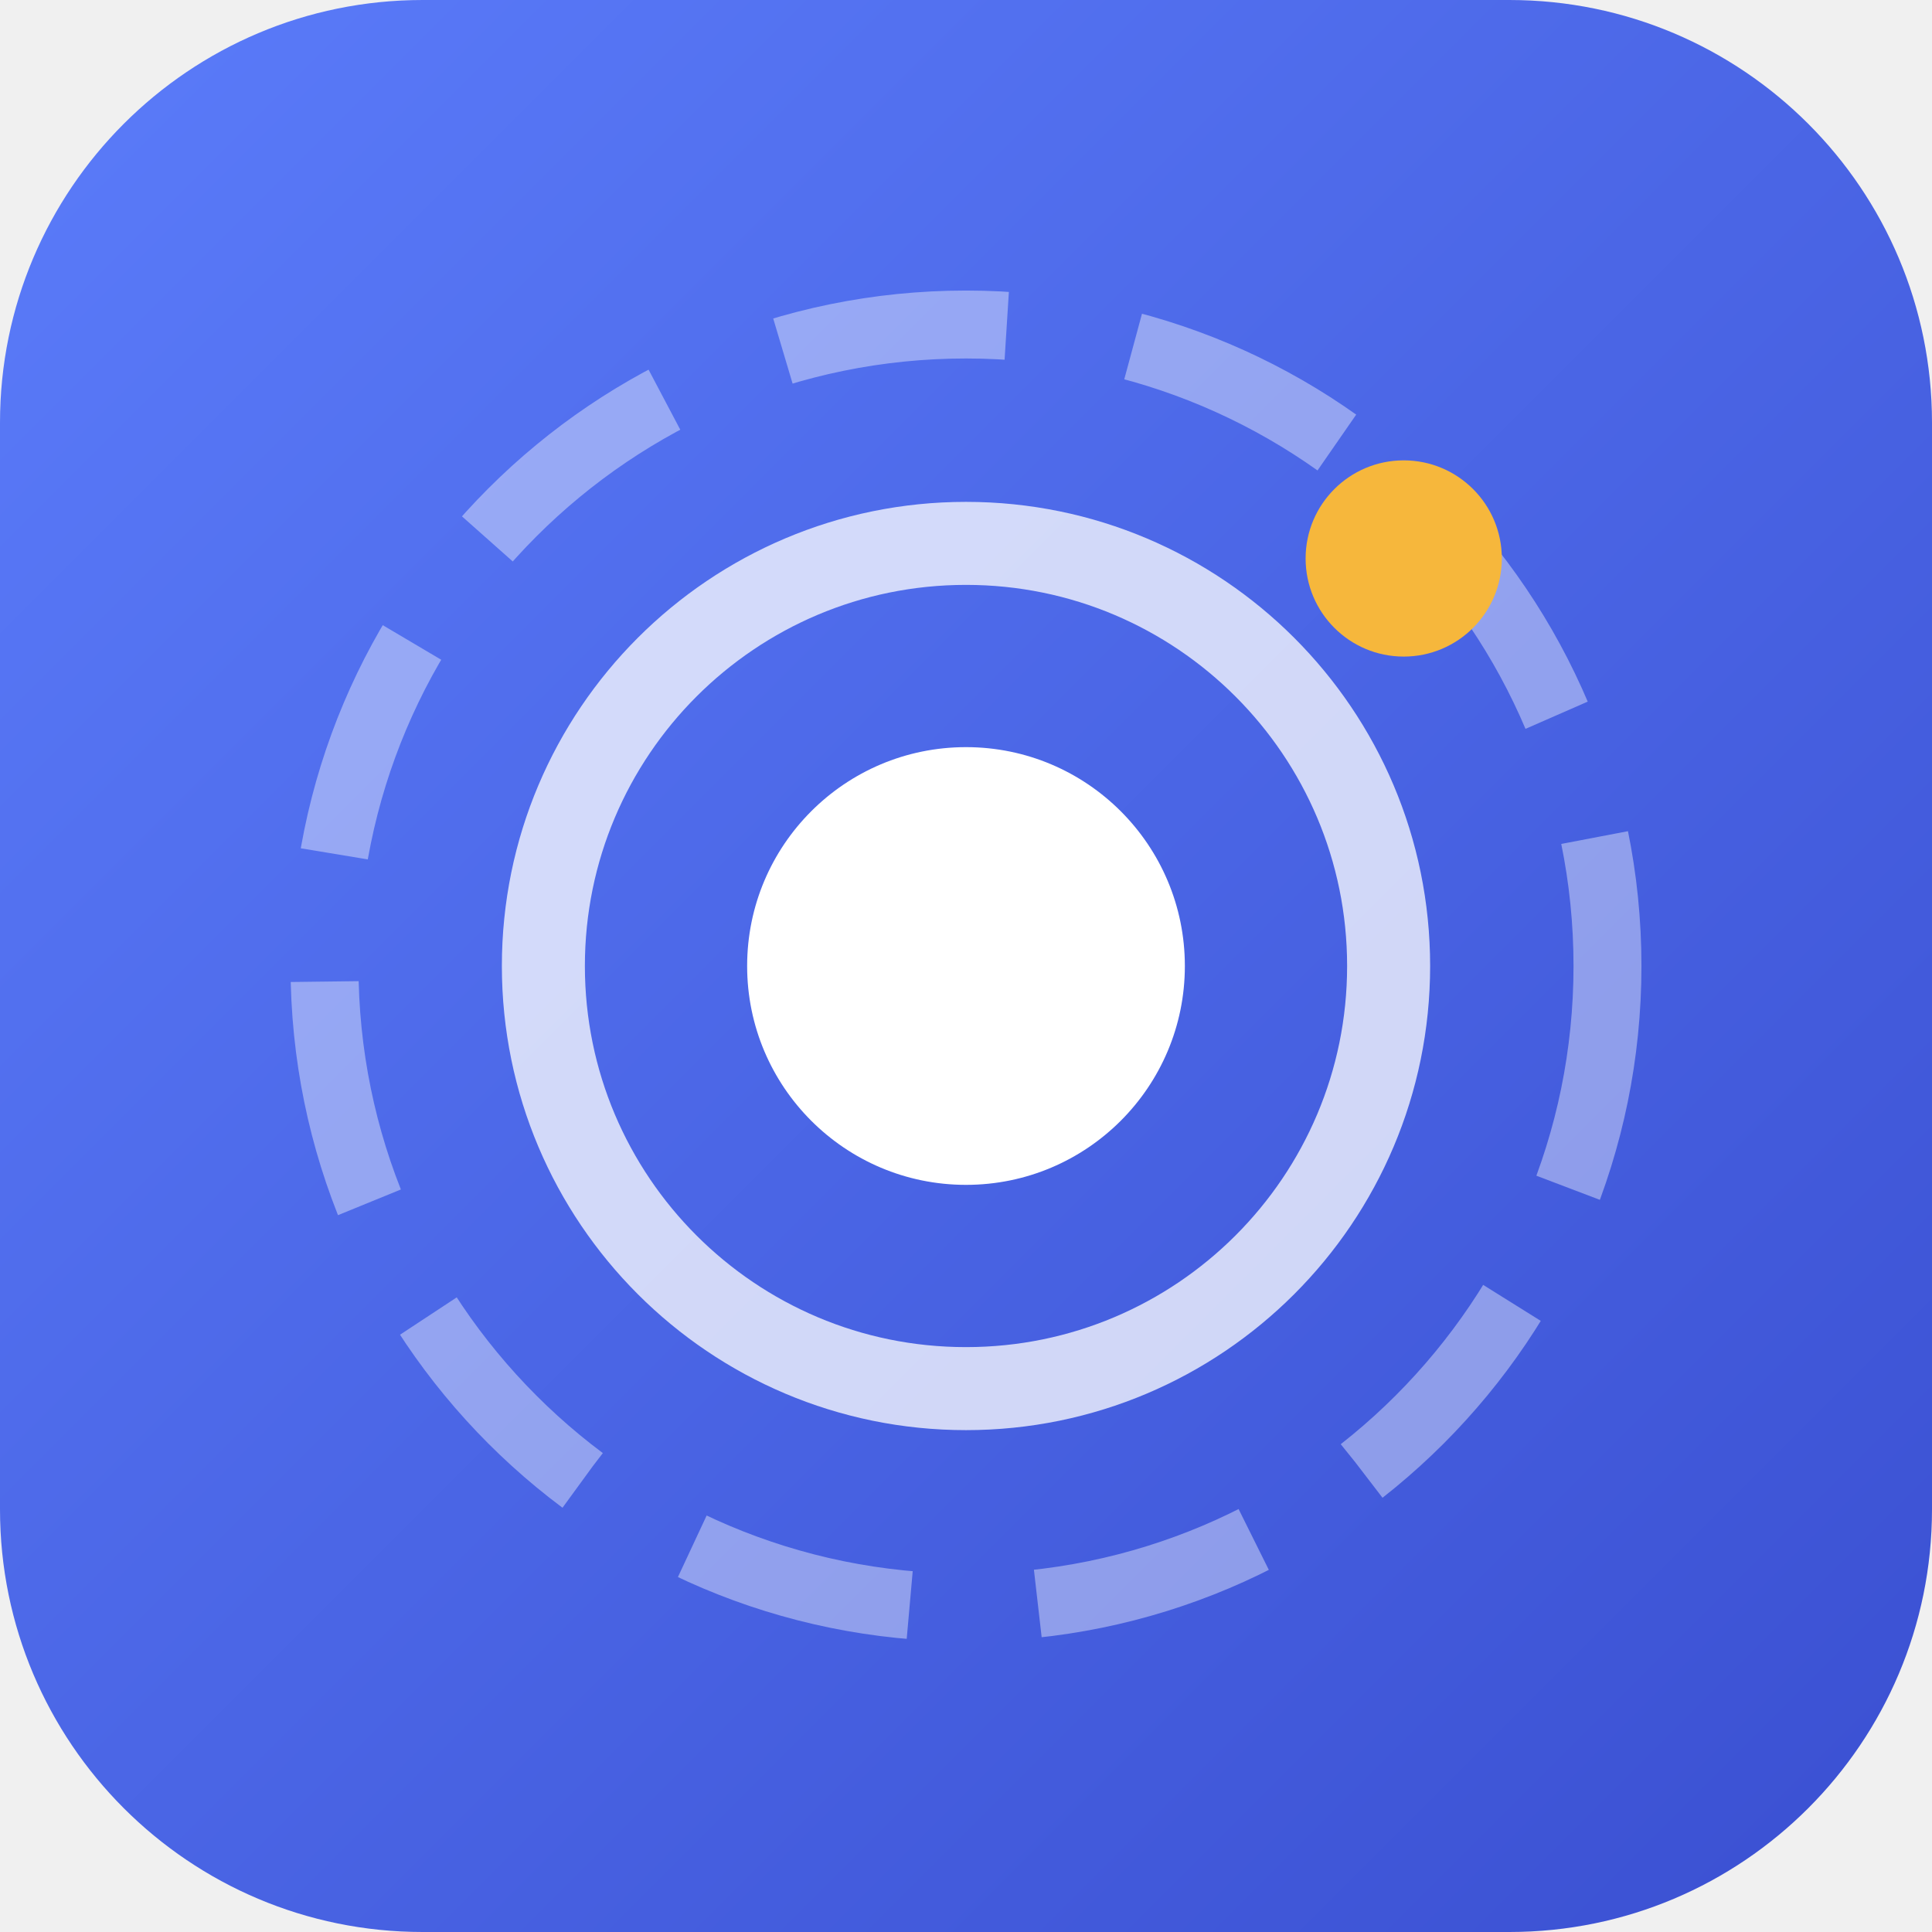
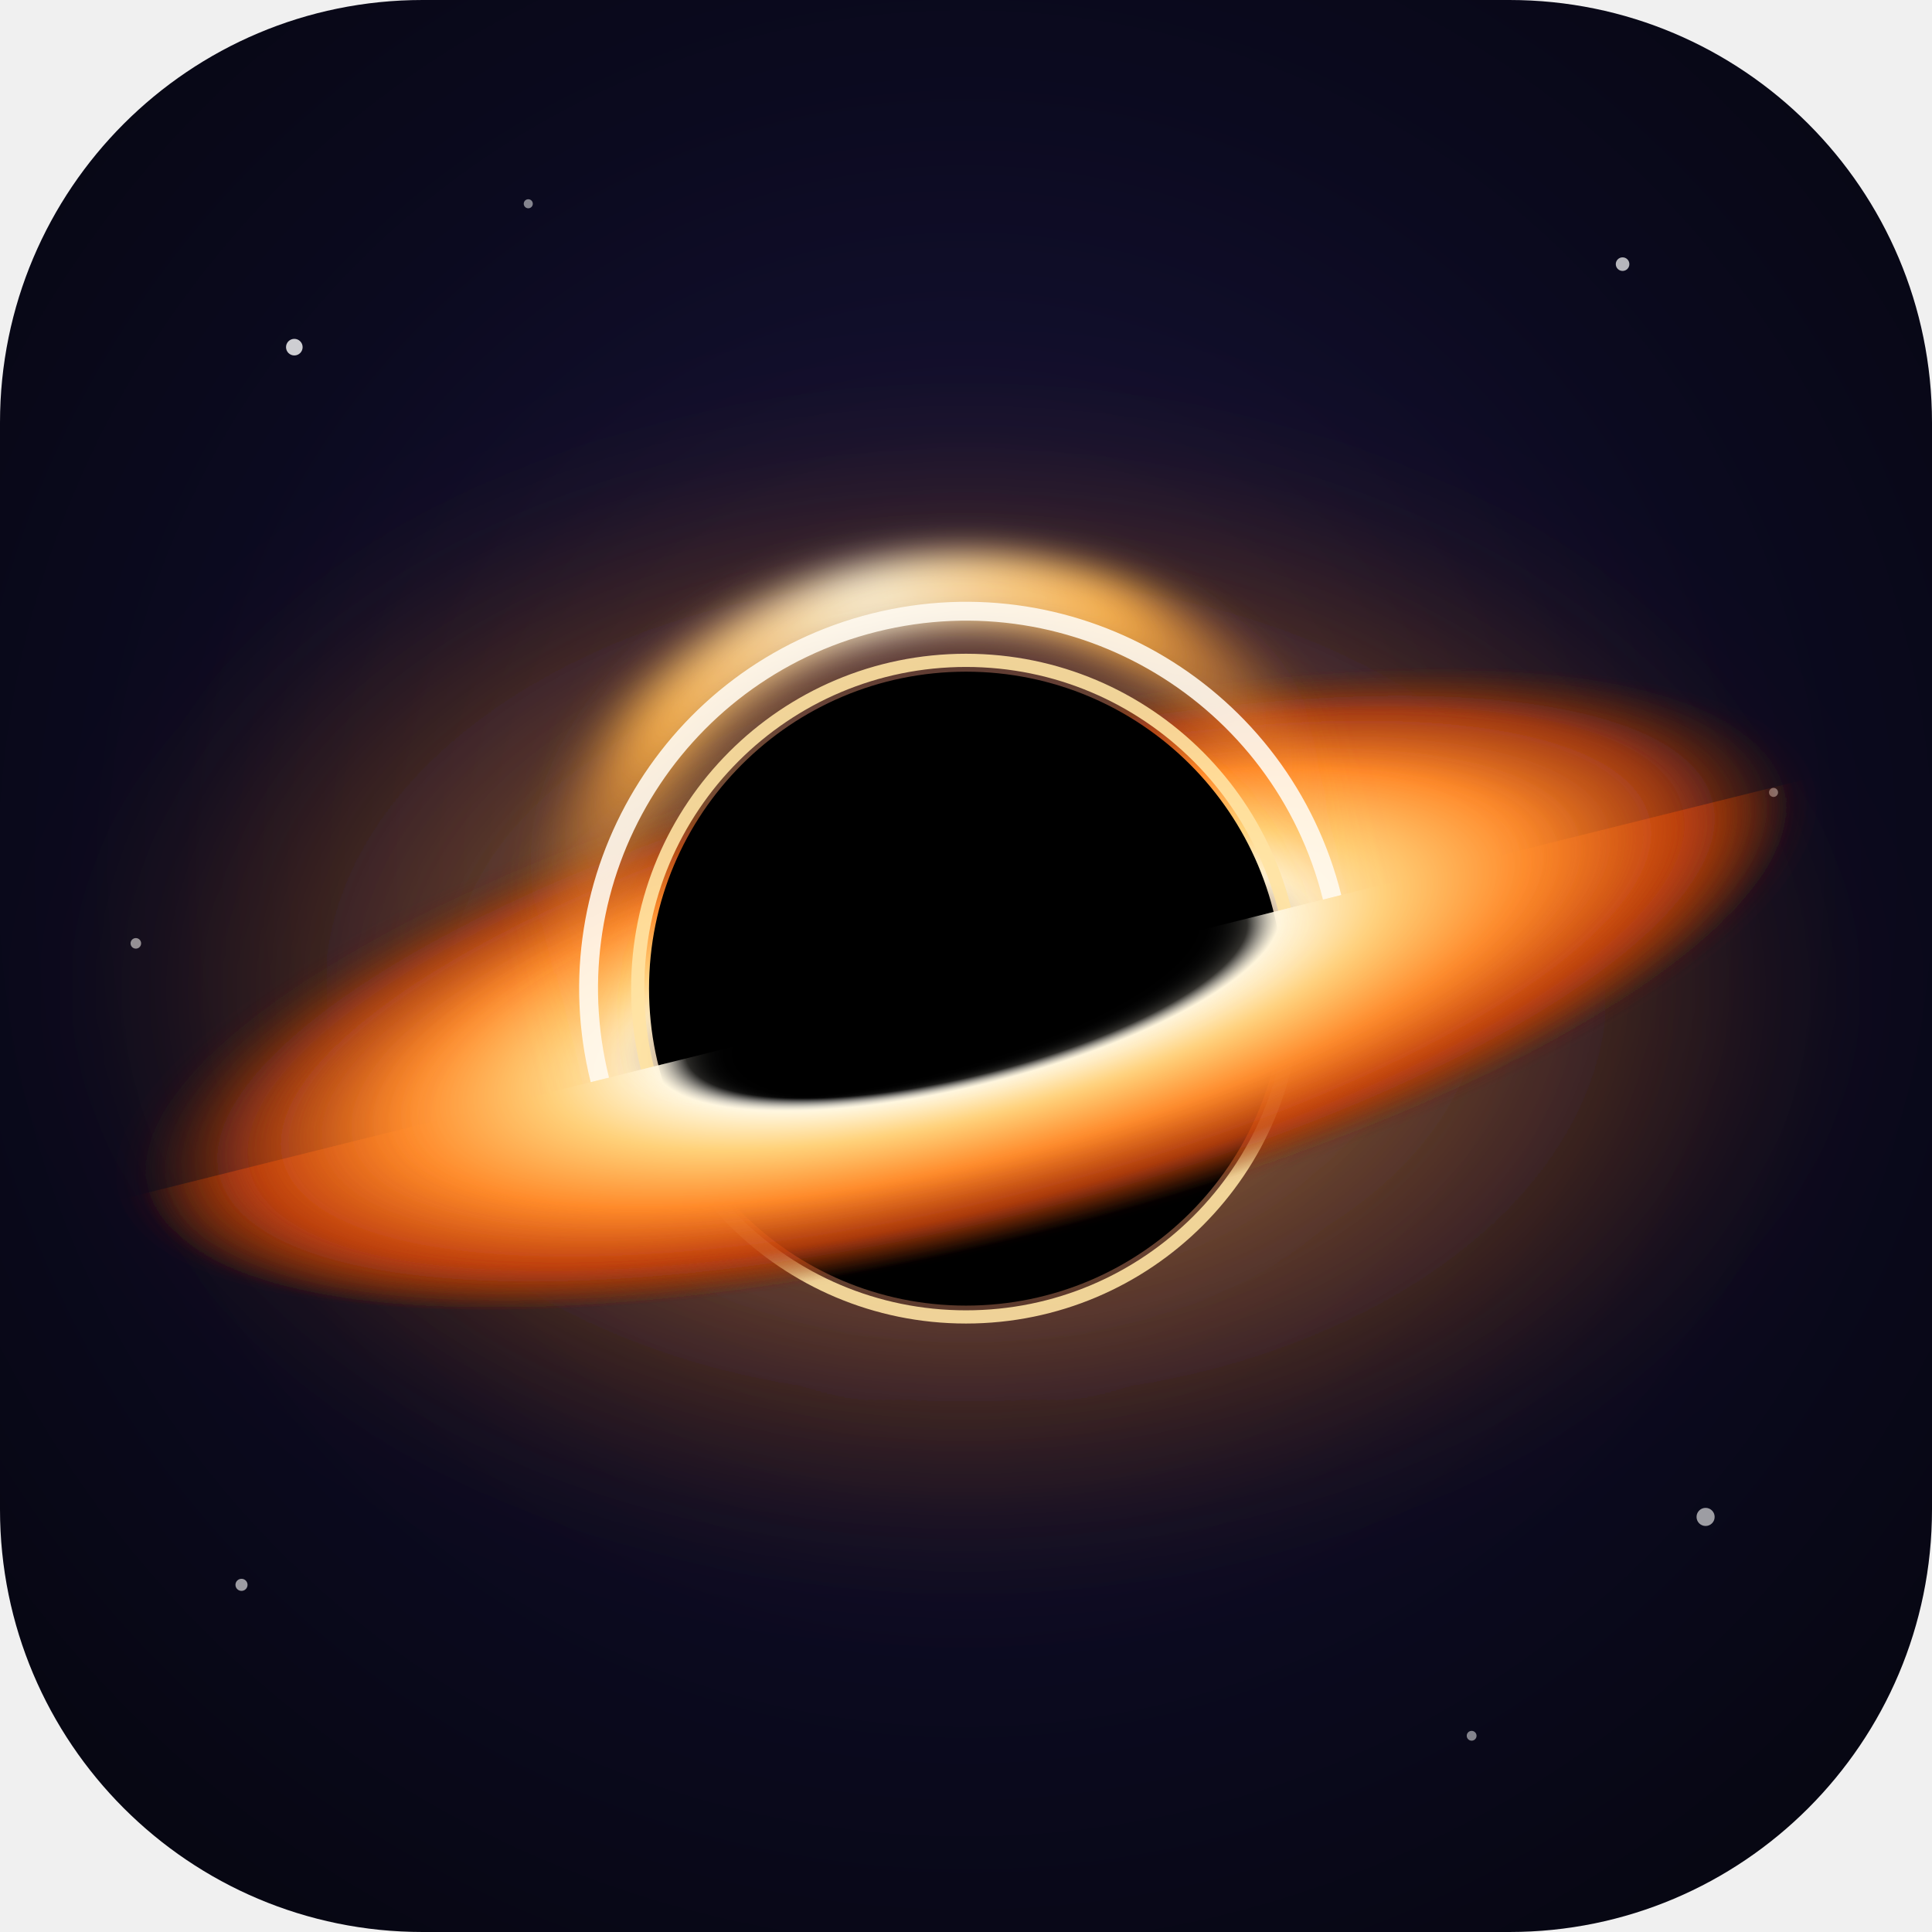
<svg xmlns="http://www.w3.org/2000/svg" viewBox="0 0 512 512">
  <defs>
-     <linearGradient id="g" x1="0" y1="0" x2="1" y2="1">
-       <stop offset="0" stop-color="#5b7cfa" />
-       <stop offset="1" stop-color="#3a4fd1" />
+     <radialGradient id="space" cx="50%" cy="45%" r="75%">
+       <stop offset="0" stop-color="#1b1640" />
+       <stop offset=".55" stop-color="#0b0a1f" />
+       <stop offset="1" stop-color="#05050d" />
+     </radialGradient>
+     <radialGradient id="disk" cx="50%" cy="50%" r="50%">
+       <stop offset=".34" stop-color="#ffffff" stop-opacity="0" />
+       <stop offset=".38" stop-color="#fff7e0" />
+       <stop offset=".5" stop-color="#ffd27a" />
+       <stop offset=".68" stop-color="#ff8a2a" />
+       <stop offset=".86" stop-color="#c2410c" stop-opacity=".75" />
+       <stop offset="1" stop-color="#7c2d12" stop-opacity="0" />
+     </radialGradient>
+     <linearGradient id="arc" x1="0" y1="0" x2="1" y2="0">
+       <stop offset="0" stop-color="#ff8a2a" stop-opacity="0" />
+       <stop offset=".2" stop-color="#ffb347" />
+       <stop offset=".5" stop-color="#fff4d6" />
+       <stop offset=".8" stop-color="#ffb347" />
+       <stop offset="1" stop-color="#ff8a2a" stop-opacity="0" />
    </linearGradient>
+     <radialGradient id="glow" cx="50%" cy="50%" r="50%">
+       <stop offset=".25" stop-color="#ffb347" stop-opacity=".55" />
+       <stop offset="1" stop-color="#ff6a00" stop-opacity="0" />
+     </radialGradient>
+     <filter id="soft" x="-30%" y="-30%" width="160%" height="160%">
+       <feGaussianBlur stdDeviation="6" />
+     </filter>
+     <filter id="softer" x="-50%" y="-50%" width="200%" height="200%">
+       <feGaussianBlur stdDeviation="18" />
+     </filter>
+     <clipPath id="tile">
+       <rect width="512" height="512" rx="112" />
+     </clipPath>
  </defs>
-   <rect width="512" height="512" rx="112" fill="url(#g)" />
-   <circle cx="256" cy="256" r="58" fill="#fff" />
-   <circle cx="256" cy="256" r="112" fill="none" stroke="#fff" stroke-opacity=".75" stroke-width="22" />
-   <circle cx="256" cy="256" r="170" fill="none" stroke="#fff" stroke-opacity=".4" stroke-width="18" stroke-dasharray="60 34" />
-   <circle cx="372" cy="148" r="26" fill="#f6b73c" />
+   <g clip-path="url(#tile)">
+     <rect width="512" height="512" fill="url(#space)" />
+     <g fill="#fff">
+       <circle cx="78" cy="92" r="2.2" opacity=".8" />
+       <circle cx="430" cy="70" r="1.8" opacity=".7" />
+       <circle cx="452" cy="402" r="2.4" opacity=".6" />
+       <circle cx="64" cy="420" r="1.6" opacity=".6" />
+       <circle cx="140" cy="54" r="1.2" opacity=".5" />
+       <circle cx="390" cy="460" r="1.3" opacity=".5" />
+       <circle cx="470" cy="210" r="1.2" opacity=".5" />
+       <circle cx="36" cy="250" r="1.4" opacity=".55" />
+     </g>
+     <ellipse cx="256" cy="262" rx="230" ry="150" fill="url(#glow)" filter="url(#softer)" />
+     <g transform="translate(256 262) rotate(-14) scale(1 .3)">
+       <circle r="225" fill="url(#disk)" filter="url(#soft)" />
+     </g>
+     <g transform="rotate(-14 256 262)">
+       <path d="M150 262 A106 106 0 0 1 362 262" fill="none" stroke="url(#arc)" stroke-width="20" stroke-linecap="round" filter="url(#soft)" opacity=".95" />
+       <path d="M156 262 A100 100 0 0 1 356 262" fill="none" stroke="#fffaf0" stroke-width="5" stroke-linecap="round" opacity=".9" />
+     </g>
+     <circle cx="256" cy="262" r="84" fill="#000" />
+     <circle cx="256" cy="262" r="87" fill="none" stroke="#ffe3a3" stroke-width="3.5" opacity=".9" />
+     <g transform="translate(256 262) rotate(-14) scale(1 .3)">
+       <clipPath id="front">
+         <rect x="-260" y="0" width="520" height="260" />
+       </clipPath>
+       <circle r="225" fill="url(#disk)" clip-path="url(#front)" />
+       <circle r="225" fill="url(#disk)" clip-path="url(#front)" filter="url(#soft)" opacity=".7" />
+     </g>
+   </g>
</svg>
